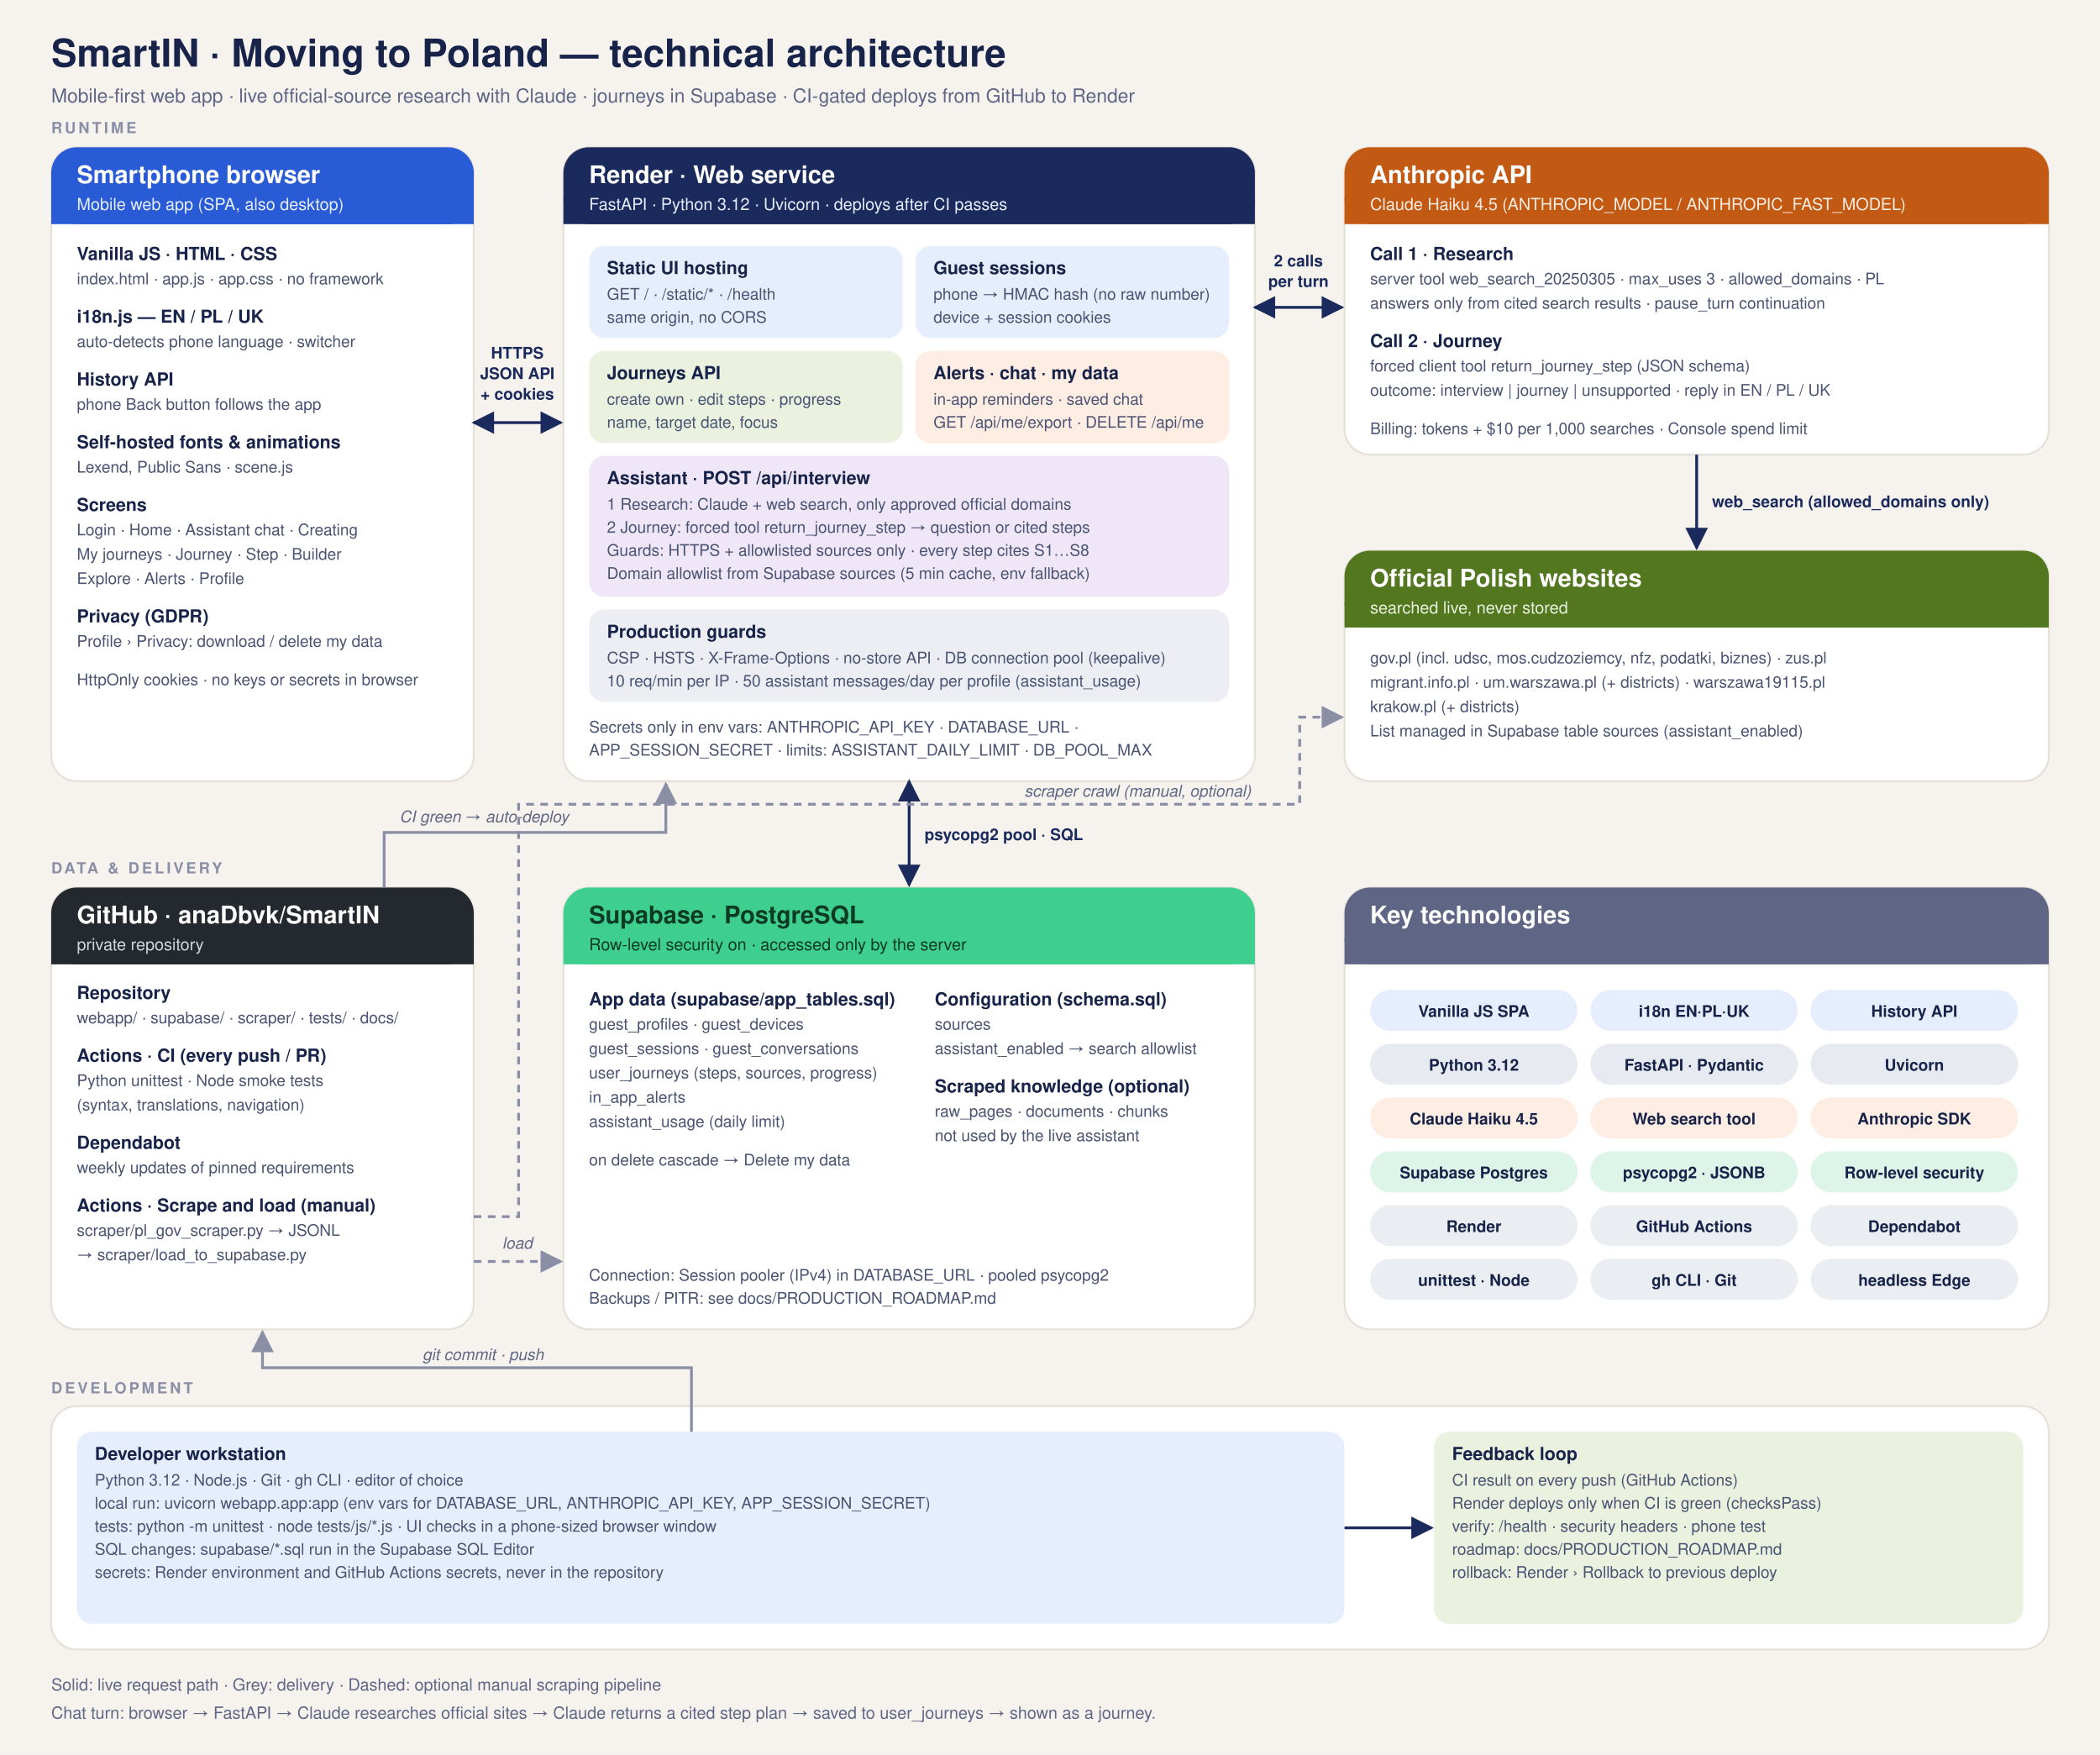
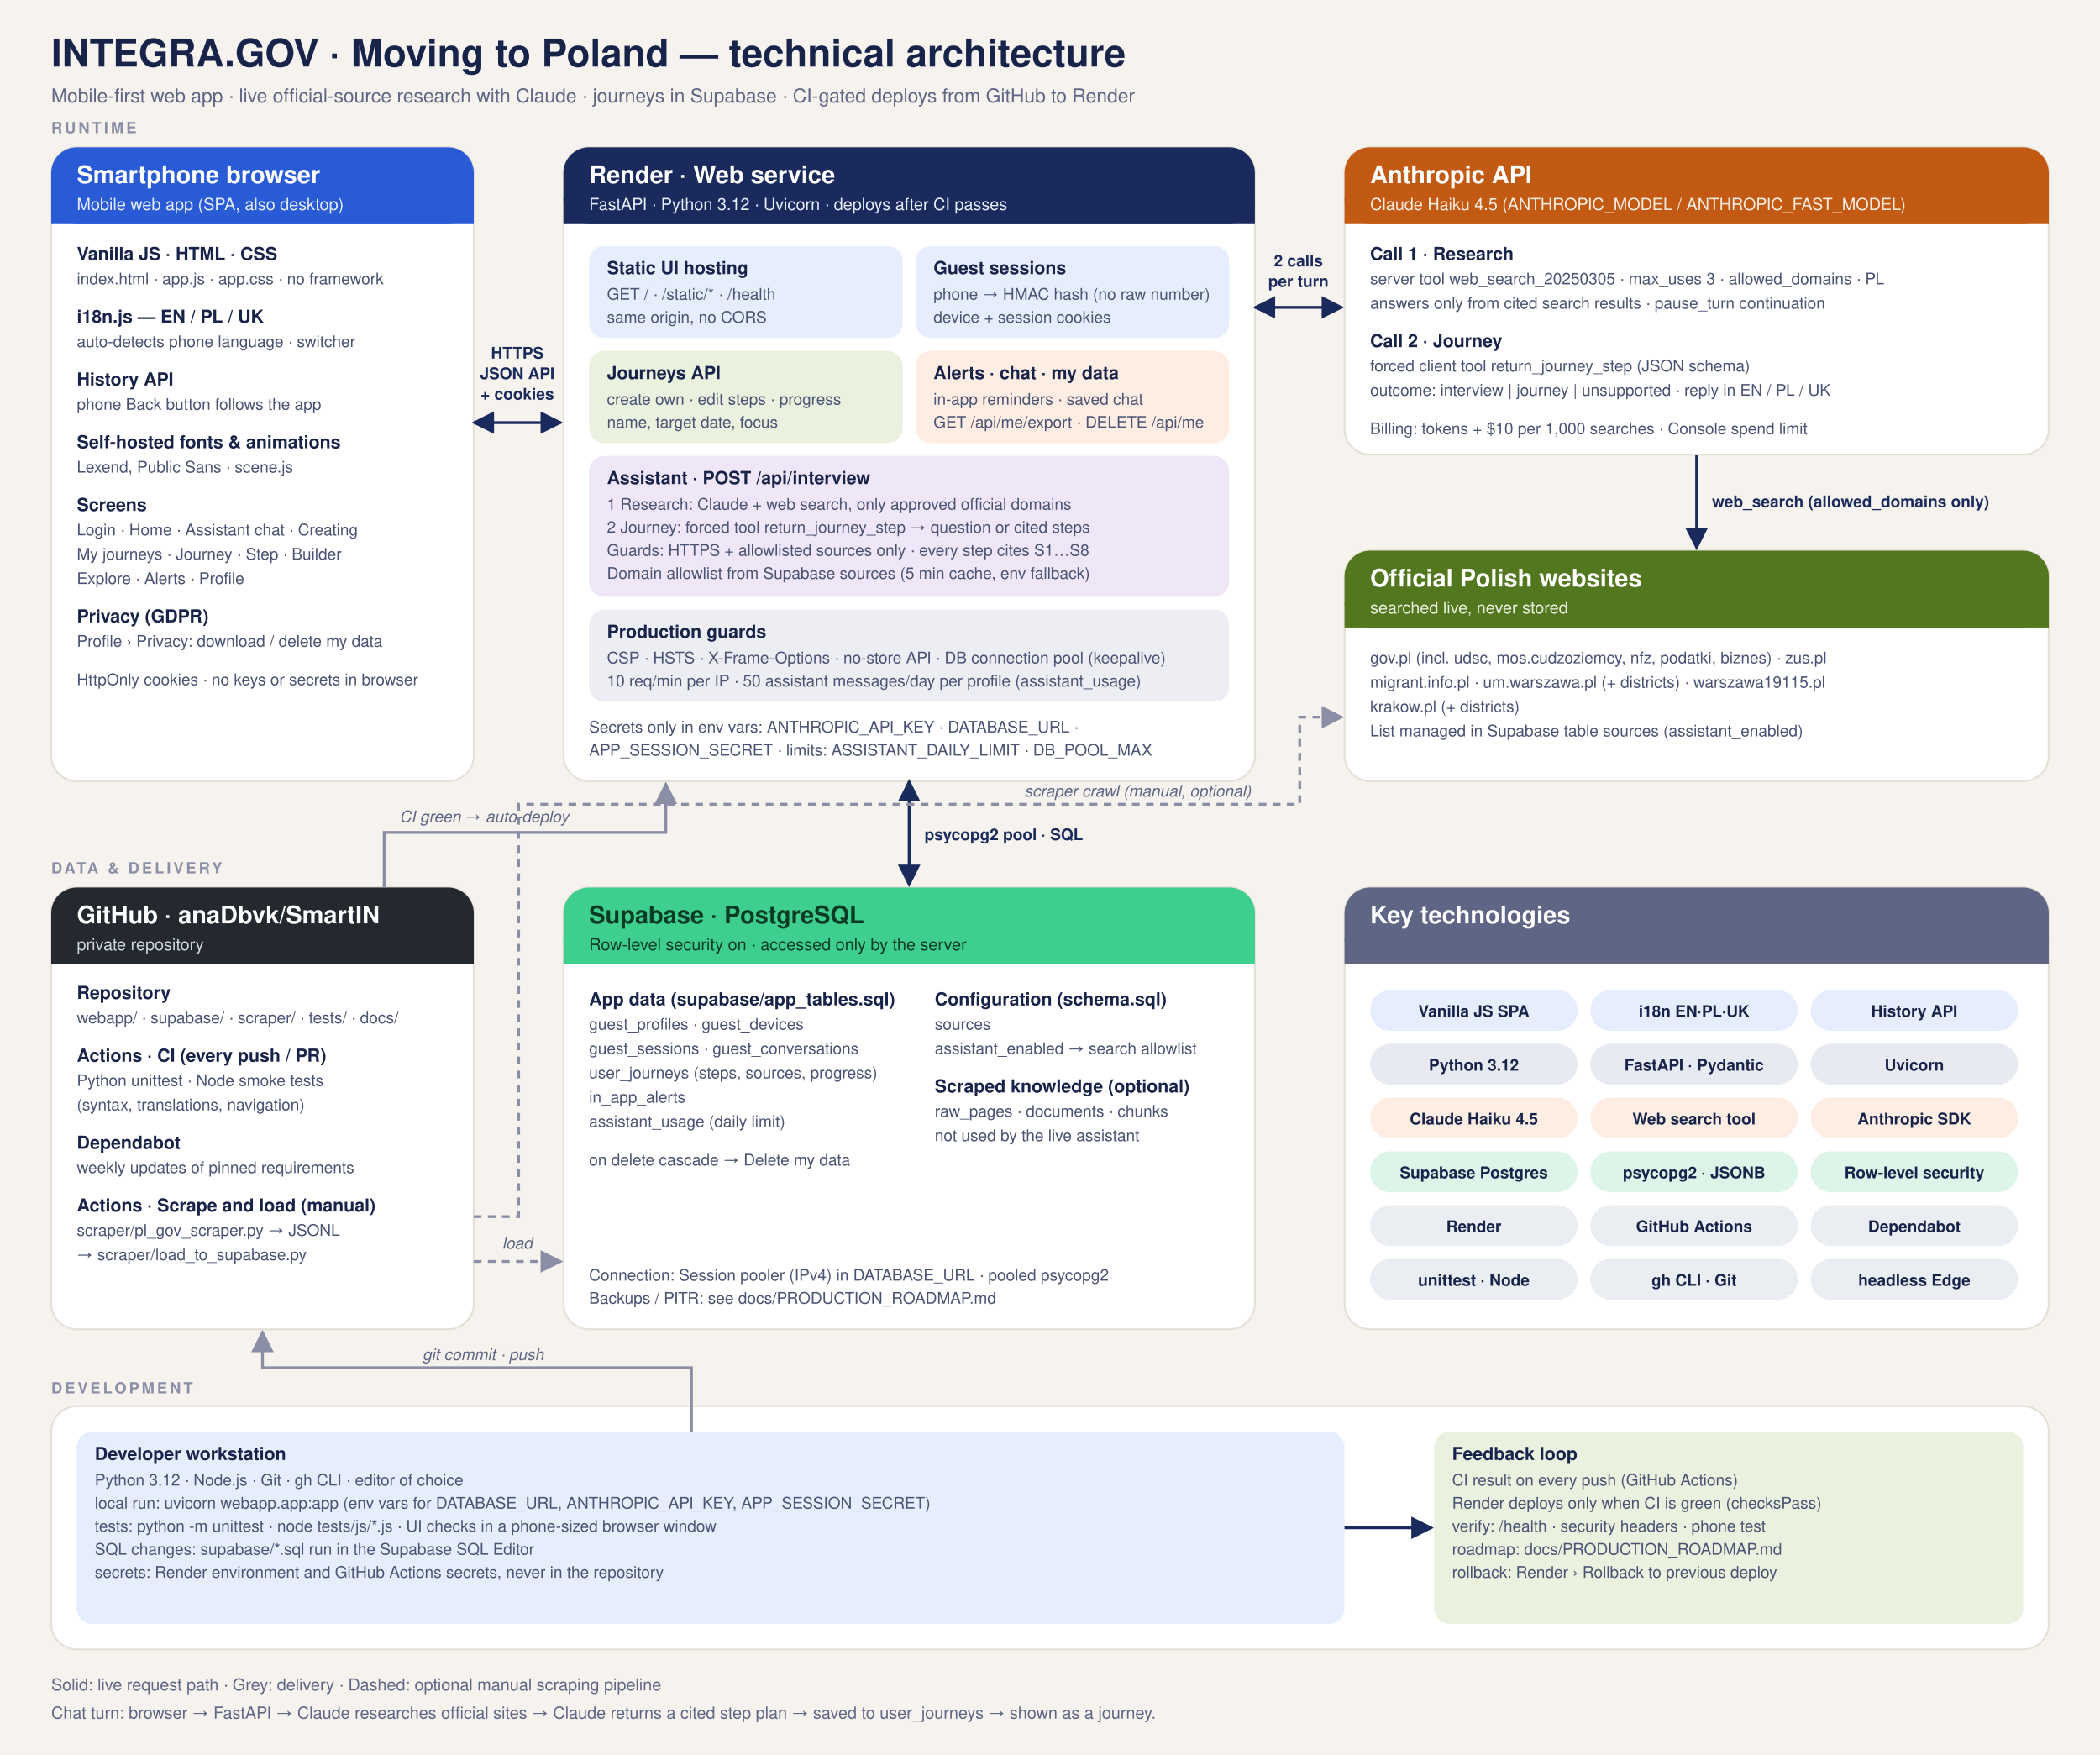
<svg xmlns="http://www.w3.org/2000/svg" width="1640" height="1370" viewBox="0 0 1640 1370" font-family="Segoe UI, Helvetica, Arial, sans-serif">
  <defs>
    <marker id="ah" viewBox="0 0 10 10" refX="9" refY="5" markerWidth="8" markerHeight="8" orient="auto-start-reverse">
      <path d="M0 0L10 5L0 10z" fill="#1B2A5C" />
    </marker>
    <marker id="ahg" viewBox="0 0 10 10" refX="9" refY="5" markerWidth="8" markerHeight="8" orient="auto-start-reverse">
      <path d="M0 0L10 5L0 10z" fill="#8A8FA6" />
    </marker>
    <style>
.h{font-size:19px;font-weight:700}
.sub{font-size:13px}
.t{font-size:14px;fill:#18234A}
.s{font-size:12.5px;fill:#4A5373}
.b{font-weight:700}
.lbl{font-size:12.5px;fill:#1B2A5C;font-weight:600}
.lblg{font-size:12.5px;fill:#5F6685;font-style:italic}
.chip{font-size:12.5px;fill:#18234A;font-weight:600}
.band{font-size:12px;fill:#8A8FA6;font-weight:700;letter-spacing:2px}
</style>
  </defs>
  <rect width="1640" height="1370" fill="#F6F3EE" />
-   <text x="40" y="52" class="t" style="font-size:30px;font-weight:700">SmartIN · Moving to Poland — technical architecture</text>
+   <text x="40" y="52" class="t" style="font-size:30px;font-weight:700">INTEGRA.GOV · Moving to Poland — technical architecture</text>
  <text x="40" y="80" class="s" style="font-size:15px;fill:#5F6685">Mobile-first web app · live official-source research with Claude · journeys in Supabase · CI-gated deploys from GitHub to Render</text>
  <text x="40" y="104" class="band">RUNTIME</text>
  <rect x="40" y="115" width="330" height="495" rx="20" fill="#fff" stroke="#E6E1D8" stroke-width="1.5" />
  <rect x="40" y="115" width="330" height="60" rx="20" fill="#2A5BD7" />
  <rect x="40" y="155" width="330" height="20" fill="#2A5BD7" />
  <text x="60" y="143" class="h" style="fill:#fff">Smartphone browser</text>
  <text x="60" y="164" class="sub" style="fill:#E6EEFD">Mobile web app (SPA, also desktop)</text>
  <text x="60" y="203" class="t b">Vanilla JS · HTML · CSS</text>
  <text x="60" y="222" class="s">index.html · app.js · app.css · no framework</text>
  <text x="60" y="252" class="t b">i18n.js — EN / PL / UK</text>
  <text x="60" y="271" class="s">auto-detects phone language · switcher</text>
  <text x="60" y="301" class="t b">History API</text>
  <text x="60" y="320" class="s">phone Back button follows the app</text>
  <text x="60" y="350" class="t b">Self-hosted fonts &amp; animations</text>
  <text x="60" y="369" class="s">Lexend, Public Sans · scene.js</text>
  <text x="60" y="399" class="t b">Screens</text>
  <text x="60" y="418" class="s">Login · Home · Assistant chat · Creating</text>
  <text x="60" y="437" class="s">My journeys · Journey · Step · Builder</text>
  <text x="60" y="456" class="s">Explore · Alerts · Profile</text>
  <text x="60" y="486" class="t b">Privacy (GDPR)</text>
  <text x="60" y="505" class="s">Profile › Privacy: download / delete my data</text>
  <text x="60" y="535" class="s">HttpOnly cookies · no keys or secrets in browser</text>
  <rect x="440" y="115" width="540" height="495" rx="20" fill="#fff" stroke="#E6E1D8" stroke-width="1.5" />
  <rect x="440" y="115" width="540" height="60" rx="20" fill="#1B2A5C" />
  <rect x="440" y="155" width="540" height="20" fill="#1B2A5C" />
  <text x="460" y="143" class="h" style="fill:#fff">Render · Web service</text>
  <text x="460" y="164" class="sub" style="fill:#E6EEFD">FastAPI · Python 3.12 · Uvicorn · deploys after CI passes</text>
  <rect x="460" y="192" width="245" height="72" rx="12" fill="#E6EEFD" />
  <text x="474" y="214" class="t b">Static UI hosting</text>
  <text x="474" y="234" class="s">GET / · /static/* · /health</text>
  <text x="474" y="252" class="s">same origin, no CORS</text>
  <rect x="715" y="192" width="245" height="72" rx="12" fill="#E6EEFD" />
  <text x="729" y="214" class="t b">Guest sessions</text>
  <text x="729" y="234" class="s">phone → HMAC hash (no raw number)</text>
  <text x="729" y="252" class="s">device + session cookies</text>
  <rect x="460" y="274" width="245" height="72" rx="12" fill="#EAF1DF" />
  <text x="474" y="296" class="t b">Journeys API</text>
  <text x="474" y="316" class="s">create own · edit steps · progress</text>
  <text x="474" y="334" class="s">name, target date, focus</text>
  <rect x="715" y="274" width="245" height="72" rx="12" fill="#FDEDE2" />
  <text x="729" y="296" class="t b">Alerts · chat · my data</text>
  <text x="729" y="316" class="s">in-app reminders · saved chat</text>
  <text x="729" y="334" class="s">GET /api/me/export · DELETE /api/me</text>
  <rect x="460" y="356" width="500" height="110" rx="12" fill="#EFE7F8" />
  <text x="474" y="378" class="t b">Assistant · POST /api/interview</text>
  <text x="474" y="398" class="s">1  Research: Claude + web search, only approved official domains</text>
  <text x="474" y="416" class="s">2  Journey: forced tool return_journey_step → question or cited steps</text>
  <text x="474" y="434" class="s">Guards: HTTPS + allowlisted sources only · every step cites S1…S8</text>
  <text x="474" y="452" class="s">Domain allowlist from Supabase sources (5 min cache, env fallback)</text>
  <rect x="460" y="476" width="500" height="72" rx="12" fill="#ECEEF3" />
  <text x="474" y="498" class="t b">Production guards</text>
  <text x="474" y="518" class="s">CSP · HSTS · X-Frame-Options · no-store API · DB connection pool (keepalive)</text>
  <text x="474" y="536" class="s">10 req/min per IP · 50 assistant messages/day per profile (assistant_usage)</text>
  <text x="460" y="572" class="s">Secrets only in env vars: ANTHROPIC_API_KEY · DATABASE_URL ·</text>
  <text x="460" y="590" class="s">APP_SESSION_SECRET · limits: ASSISTANT_DAILY_LIMIT · DB_POOL_MAX</text>
  <rect x="1050" y="115" width="550" height="240" rx="20" fill="#fff" stroke="#E6E1D8" stroke-width="1.5" />
  <rect x="1050" y="115" width="550" height="60" rx="20" fill="#C25A14" />
  <rect x="1050" y="155" width="550" height="20" fill="#C25A14" />
  <text x="1070" y="143" class="h" style="fill:#fff">Anthropic API</text>
  <text x="1070" y="164" class="sub" style="fill:#FDEDE2">Claude Haiku 4.5 (ANTHROPIC_MODEL / ANTHROPIC_FAST_MODEL)</text>
  <text x="1070" y="203" class="t b">Call 1 · Research</text>
  <text x="1070" y="222" class="s">server tool web_search_20250305 · max_uses 3 · allowed_domains · PL</text>
  <text x="1070" y="241" class="s">answers only from cited search results · pause_turn continuation</text>
  <text x="1070" y="271" class="t b">Call 2 · Journey</text>
  <text x="1070" y="290" class="s">forced client tool return_journey_step (JSON schema)</text>
  <text x="1070" y="309" class="s">outcome: interview | journey | unsupported · reply in EN / PL / UK</text>
  <text x="1070" y="339" class="s">Billing: tokens + $10 per 1,000 searches · Console spend limit</text>
  <rect x="1050" y="430" width="550" height="180" rx="20" fill="#fff" stroke="#E6E1D8" stroke-width="1.5" />
  <rect x="1050" y="430" width="550" height="60" rx="20" fill="#52771F" />
  <rect x="1050" y="470" width="550" height="20" fill="#52771F" />
  <text x="1070" y="458" class="h" style="fill:#fff">Official Polish websites</text>
  <text x="1070" y="479" class="sub" style="fill:#EAF1DF">searched live, never stored</text>
  <text x="1070" y="518" class="s">gov.pl (incl. udsc, mos.cudzoziemcy, nfz, podatki, biznes) · zus.pl</text>
  <text x="1070" y="537" class="s">migrant.info.pl · um.warszawa.pl (+ districts) · warszawa19115.pl</text>
  <text x="1070" y="556" class="s">krakow.pl (+ districts)</text>
  <text x="1070" y="575" class="s">List managed in Supabase table sources (assistant_enabled)</text>
  <text x="40" y="682" class="band">DATA &amp; DELIVERY</text>
  <rect x="40" y="693" width="330" height="345" rx="20" fill="#fff" stroke="#E6E1D8" stroke-width="1.5" />
  <rect x="40" y="693" width="330" height="60" rx="20" fill="#24292F" />
  <rect x="40" y="733" width="330" height="20" fill="#24292F" />
  <text x="60" y="721" class="h" style="fill:#fff">GitHub · anaDbvk/SmartIN</text>
  <text x="60" y="742" class="sub" style="fill:#D0D7DE">private repository</text>
  <text x="60" y="780" class="t b">Repository</text>
  <text x="60" y="799" class="s">webapp/ · supabase/ · scraper/ · tests/ · docs/</text>
  <text x="60" y="829" class="t b">Actions · CI (every push / PR)</text>
  <text x="60" y="848" class="s">Python unittest · Node smoke tests</text>
  <text x="60" y="867" class="s">(syntax, translations, navigation)</text>
  <text x="60" y="897" class="t b">Dependabot</text>
  <text x="60" y="916" class="s">weekly updates of pinned requirements</text>
  <text x="60" y="946" class="t b">Actions · Scrape and load (manual)</text>
  <text x="60" y="965" class="s">scraper/pl_gov_scraper.py → JSONL</text>
  <text x="60" y="984" class="s">→ scraper/load_to_supabase.py</text>
  <rect x="440" y="693" width="540" height="345" rx="20" fill="#fff" stroke="#E6E1D8" stroke-width="1.5" />
  <rect x="440" y="693" width="540" height="60" rx="20" fill="#3ECF8E" />
  <rect x="440" y="733" width="540" height="20" fill="#3ECF8E" />
  <text x="460" y="721" class="h" style="fill:#0B3B24">Supabase · PostgreSQL</text>
  <text x="460" y="742" class="sub" style="fill:#0B3B24">Row-level security on · accessed only by the server</text>
  <text x="460" y="785" class="t b">App data (supabase/app_tables.sql)</text>
  <text x="460" y="804" class="s">guest_profiles · guest_devices</text>
  <text x="460" y="823" class="s">guest_sessions · guest_conversations</text>
  <text x="460" y="842" class="s">user_journeys (steps, sources, progress)</text>
  <text x="460" y="861" class="s">in_app_alerts</text>
  <text x="460" y="880" class="s">assistant_usage (daily limit)</text>
  <text x="460" y="910" class="s">on delete cascade → Delete my data</text>
  <text x="730" y="785" class="t b">Configuration (schema.sql)</text>
  <text x="730" y="804" class="s">sources</text>
  <text x="730" y="823" class="s">    assistant_enabled → search allowlist</text>
  <text x="730" y="853" class="t b">Scraped knowledge (optional)</text>
  <text x="730" y="872" class="s">raw_pages · documents · chunks</text>
  <text x="730" y="891" class="s">    not used by the live assistant</text>
  <text x="460" y="1000" class="s">Connection: Session pooler (IPv4) in DATABASE_URL · pooled psycopg2</text>
  <text x="460" y="1018" class="s">Backups / PITR: see docs/PRODUCTION_ROADMAP.md</text>
  <rect x="1050" y="693" width="550" height="345" rx="20" fill="#fff" stroke="#E6E1D8" stroke-width="1.5" />
  <rect x="1050" y="693" width="550" height="60" rx="20" fill="#5F6685" />
  <rect x="1050" y="733" width="550" height="20" fill="#5F6685" />
  <text x="1070" y="721" class="h" style="fill:#fff">Key technologies</text>
  <rect x="1070" y="773" width="162" height="32" rx="16" fill="#E6EEFD" />
  <text x="1151" y="794" class="chip" text-anchor="middle">Vanilla JS SPA</text>
  <rect x="1242" y="773" width="162" height="32" rx="16" fill="#E6EEFD" />
  <text x="1323" y="794" class="chip" text-anchor="middle">i18n EN·PL·UK</text>
  <rect x="1414" y="773" width="162" height="32" rx="16" fill="#E6EEFD" />
  <text x="1495" y="794" class="chip" text-anchor="middle">History API</text>
  <rect x="1070" y="815" width="162" height="32" rx="16" fill="#E8EAF2" />
  <text x="1151" y="836" class="chip" text-anchor="middle">Python 3.12</text>
  <rect x="1242" y="815" width="162" height="32" rx="16" fill="#E8EAF2" />
  <text x="1323" y="836" class="chip" text-anchor="middle">FastAPI · Pydantic</text>
  <rect x="1414" y="815" width="162" height="32" rx="16" fill="#E8EAF2" />
  <text x="1495" y="836" class="chip" text-anchor="middle">Uvicorn</text>
  <rect x="1070" y="857" width="162" height="32" rx="16" fill="#FDEDE2" />
  <text x="1151" y="878" class="chip" text-anchor="middle">Claude Haiku 4.5</text>
  <rect x="1242" y="857" width="162" height="32" rx="16" fill="#FDEDE2" />
  <text x="1323" y="878" class="chip" text-anchor="middle">Web search tool</text>
  <rect x="1414" y="857" width="162" height="32" rx="16" fill="#FDEDE2" />
  <text x="1495" y="878" class="chip" text-anchor="middle">Anthropic SDK</text>
  <rect x="1070" y="899" width="162" height="32" rx="16" fill="#DDF5E8" />
  <text x="1151" y="920" class="chip" text-anchor="middle">Supabase Postgres</text>
  <rect x="1242" y="899" width="162" height="32" rx="16" fill="#DDF5E8" />
  <text x="1323" y="920" class="chip" text-anchor="middle">psycopg2 · JSONB</text>
  <rect x="1414" y="899" width="162" height="32" rx="16" fill="#DDF5E8" />
  <text x="1495" y="920" class="chip" text-anchor="middle">Row-level security</text>
  <rect x="1070" y="941" width="162" height="32" rx="16" fill="#EAEEF2" />
  <text x="1151" y="962" class="chip" text-anchor="middle">Render</text>
  <rect x="1242" y="941" width="162" height="32" rx="16" fill="#EAEEF2" />
  <text x="1323" y="962" class="chip" text-anchor="middle">GitHub Actions</text>
  <rect x="1414" y="941" width="162" height="32" rx="16" fill="#EAEEF2" />
  <text x="1495" y="962" class="chip" text-anchor="middle">Dependabot</text>
  <rect x="1070" y="983" width="162" height="32" rx="16" fill="#EAEEF2" />
  <text x="1151" y="1004" class="chip" text-anchor="middle">unittest · Node</text>
  <rect x="1242" y="983" width="162" height="32" rx="16" fill="#EAEEF2" />
  <text x="1323" y="1004" class="chip" text-anchor="middle">gh CLI · Git</text>
  <rect x="1414" y="983" width="162" height="32" rx="16" fill="#EAEEF2" />
  <text x="1495" y="1004" class="chip" text-anchor="middle">headless Edge</text>
  <text x="40" y="1088" class="band">DEVELOPMENT</text>
  <rect x="40" y="1098" width="1560" height="190" rx="20" fill="#fff" stroke="#E6E1D8" stroke-width="1.5" />
  <rect x="60" y="1118" width="990" height="150" rx="12" fill="#E6EEFD" />
  <text x="74" y="1140" class="t b">Developer workstation</text>
  <text x="74" y="1160" class="s">Python 3.12 · Node.js · Git · gh CLI · editor of choice</text>
  <text x="74" y="1178" class="s">local run: uvicorn webapp.app:app (env vars for DATABASE_URL, ANTHROPIC_API_KEY, APP_SESSION_SECRET)</text>
  <text x="74" y="1196" class="s">tests: python -m unittest · node tests/js/*.js · UI checks in a phone-sized browser window</text>
  <text x="74" y="1214" class="s">SQL changes: supabase/*.sql run in the Supabase SQL Editor</text>
  <text x="74" y="1232" class="s">secrets: Render environment and GitHub Actions secrets, never in the repository</text>
  <polyline points="540,1118 540,1068 205,1068 205,1040" fill="none" stroke="#8A8FA6" stroke-width="2.2" marker-end="url(#ahg)" />
  <text x="330" y="1062" class="lblg" text-anchor="start">git commit · push</text>
  <rect x="1120" y="1118" width="460" height="150" rx="12" fill="#EAF1DF" />
  <text x="1134" y="1140" class="t b">Feedback loop</text>
  <text x="1134" y="1160" class="s">CI result on every push (GitHub Actions)</text>
  <text x="1134" y="1178" class="s">Render deploys only when CI is green (checksPass)</text>
  <text x="1134" y="1196" class="s">verify: /health · security headers · phone test</text>
  <text x="1134" y="1214" class="s">roadmap: docs/PRODUCTION_ROADMAP.md</text>
  <text x="1134" y="1232" class="s">rollback: Render › Rollback to previous deploy</text>
  <polyline points="1050,1193 1118,1193" fill="none" stroke="#1B2A5C" stroke-width="2.2" marker-end="url(#ah)" />
  <polyline points="370,330 438,330" fill="none" stroke="#1B2A5C" stroke-width="2.2" marker-end="url(#ah)" marker-start="url(#ah)" />
  <text x="404" y="280" class="lbl" text-anchor="middle">HTTPS</text>
  <text x="404" y="296" class="lbl" text-anchor="middle">JSON API</text>
  <text x="404" y="312" class="lbl" text-anchor="middle">+ cookies</text>
  <polyline points="980,240 1048,240" fill="none" stroke="#1B2A5C" stroke-width="2.2" marker-end="url(#ah)" marker-start="url(#ah)" />
  <text x="1014" y="208" class="lbl" text-anchor="middle">2 calls</text>
  <text x="1014" y="224" class="lbl" text-anchor="middle">per turn</text>
  <polyline points="1325,355 1325,428" fill="none" stroke="#1B2A5C" stroke-width="2.2" marker-end="url(#ah)" />
  <text x="1337" y="396" class="lbl" text-anchor="start">web_search (allowed_domains only)</text>
  <polyline points="710,610 710,691" fill="none" stroke="#1B2A5C" stroke-width="2.2" marker-end="url(#ah)" marker-start="url(#ah)" />
  <text x="722" y="656" class="lbl" text-anchor="start">psycopg2 pool · SQL</text>
  <polyline points="300,693 300,650 520,650 520,612" fill="none" stroke="#8A8FA6" stroke-width="2.2" marker-end="url(#ahg)" />
  <text x="312" y="642" class="lblg" text-anchor="start">CI green → auto-deploy</text>
  <polyline points="370,985 438,985" fill="none" stroke="#8A8FA6" stroke-width="2.2" stroke-dasharray="6 5" marker-end="url(#ahg)" />
  <text x="404" y="975" class="lblg" text-anchor="middle">load</text>
  <polyline points="370,950 405,950 405,628 1015,628 1015,560 1048,560" fill="none" stroke="#8A8FA6" stroke-width="2.2" stroke-dasharray="6 5" marker-end="url(#ahg)" />
  <text x="800" y="622" class="lblg" text-anchor="start">scraper crawl (manual, optional)</text>
  <text x="40" y="1320" class="s" style="font-size:13px;fill:#5F6685">Solid: live request path · Grey: delivery · Dashed: optional manual scraping pipeline</text>
  <text x="40" y="1342" class="s" style="font-size:13px;fill:#5F6685">Chat turn: browser → FastAPI → Claude researches official sites → Claude returns a cited step plan → saved to user_journeys → shown as a journey.</text>
</svg>
